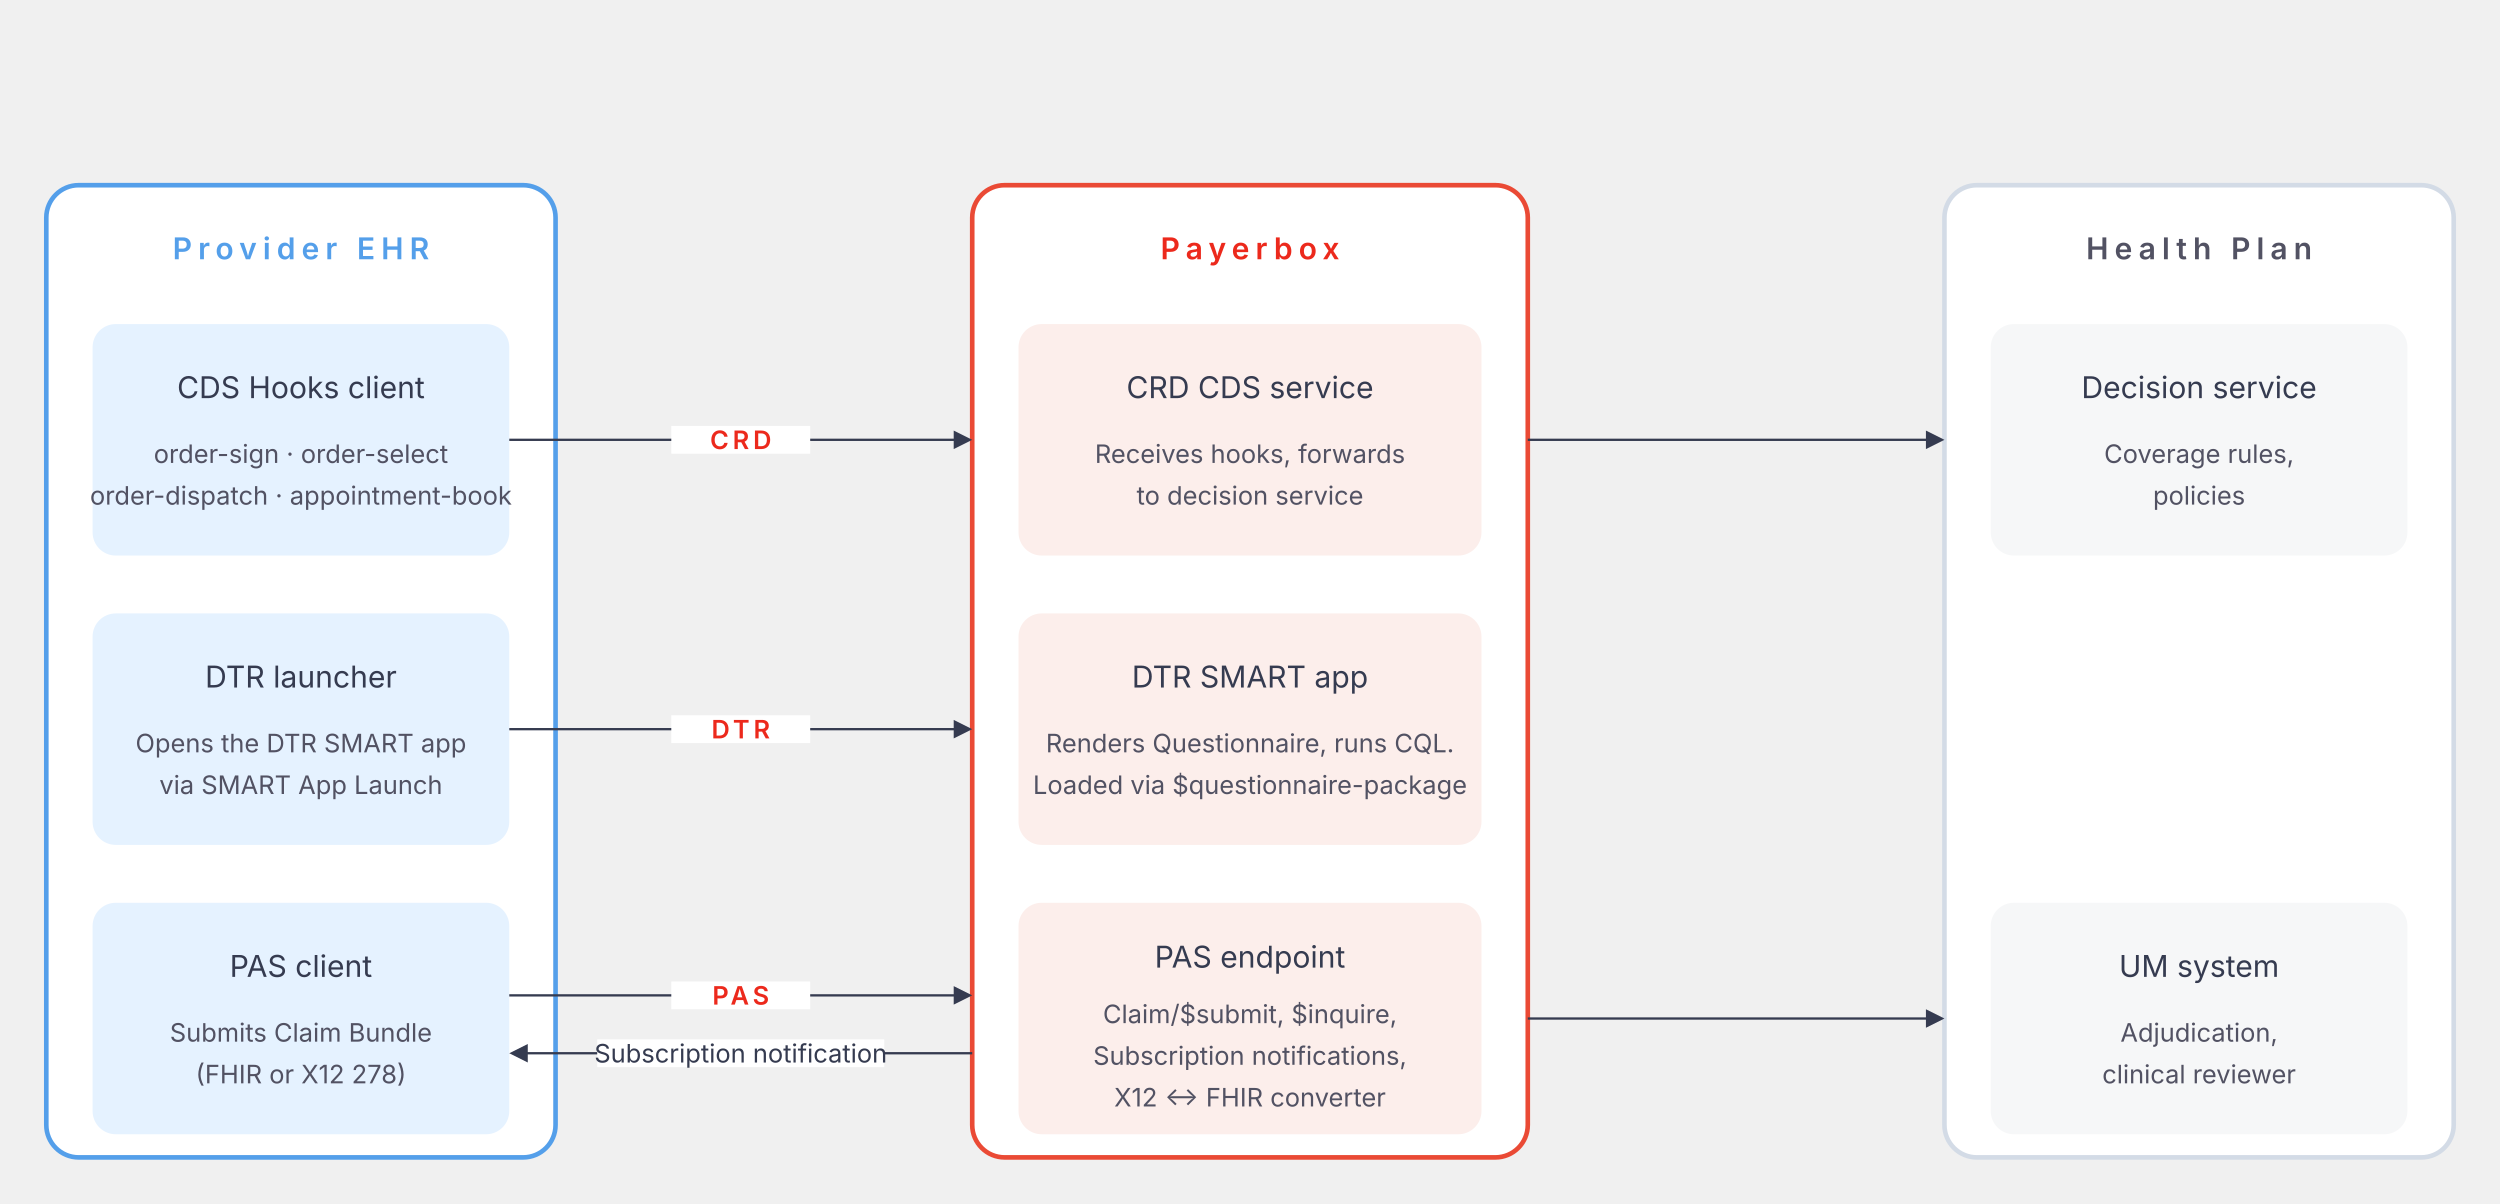
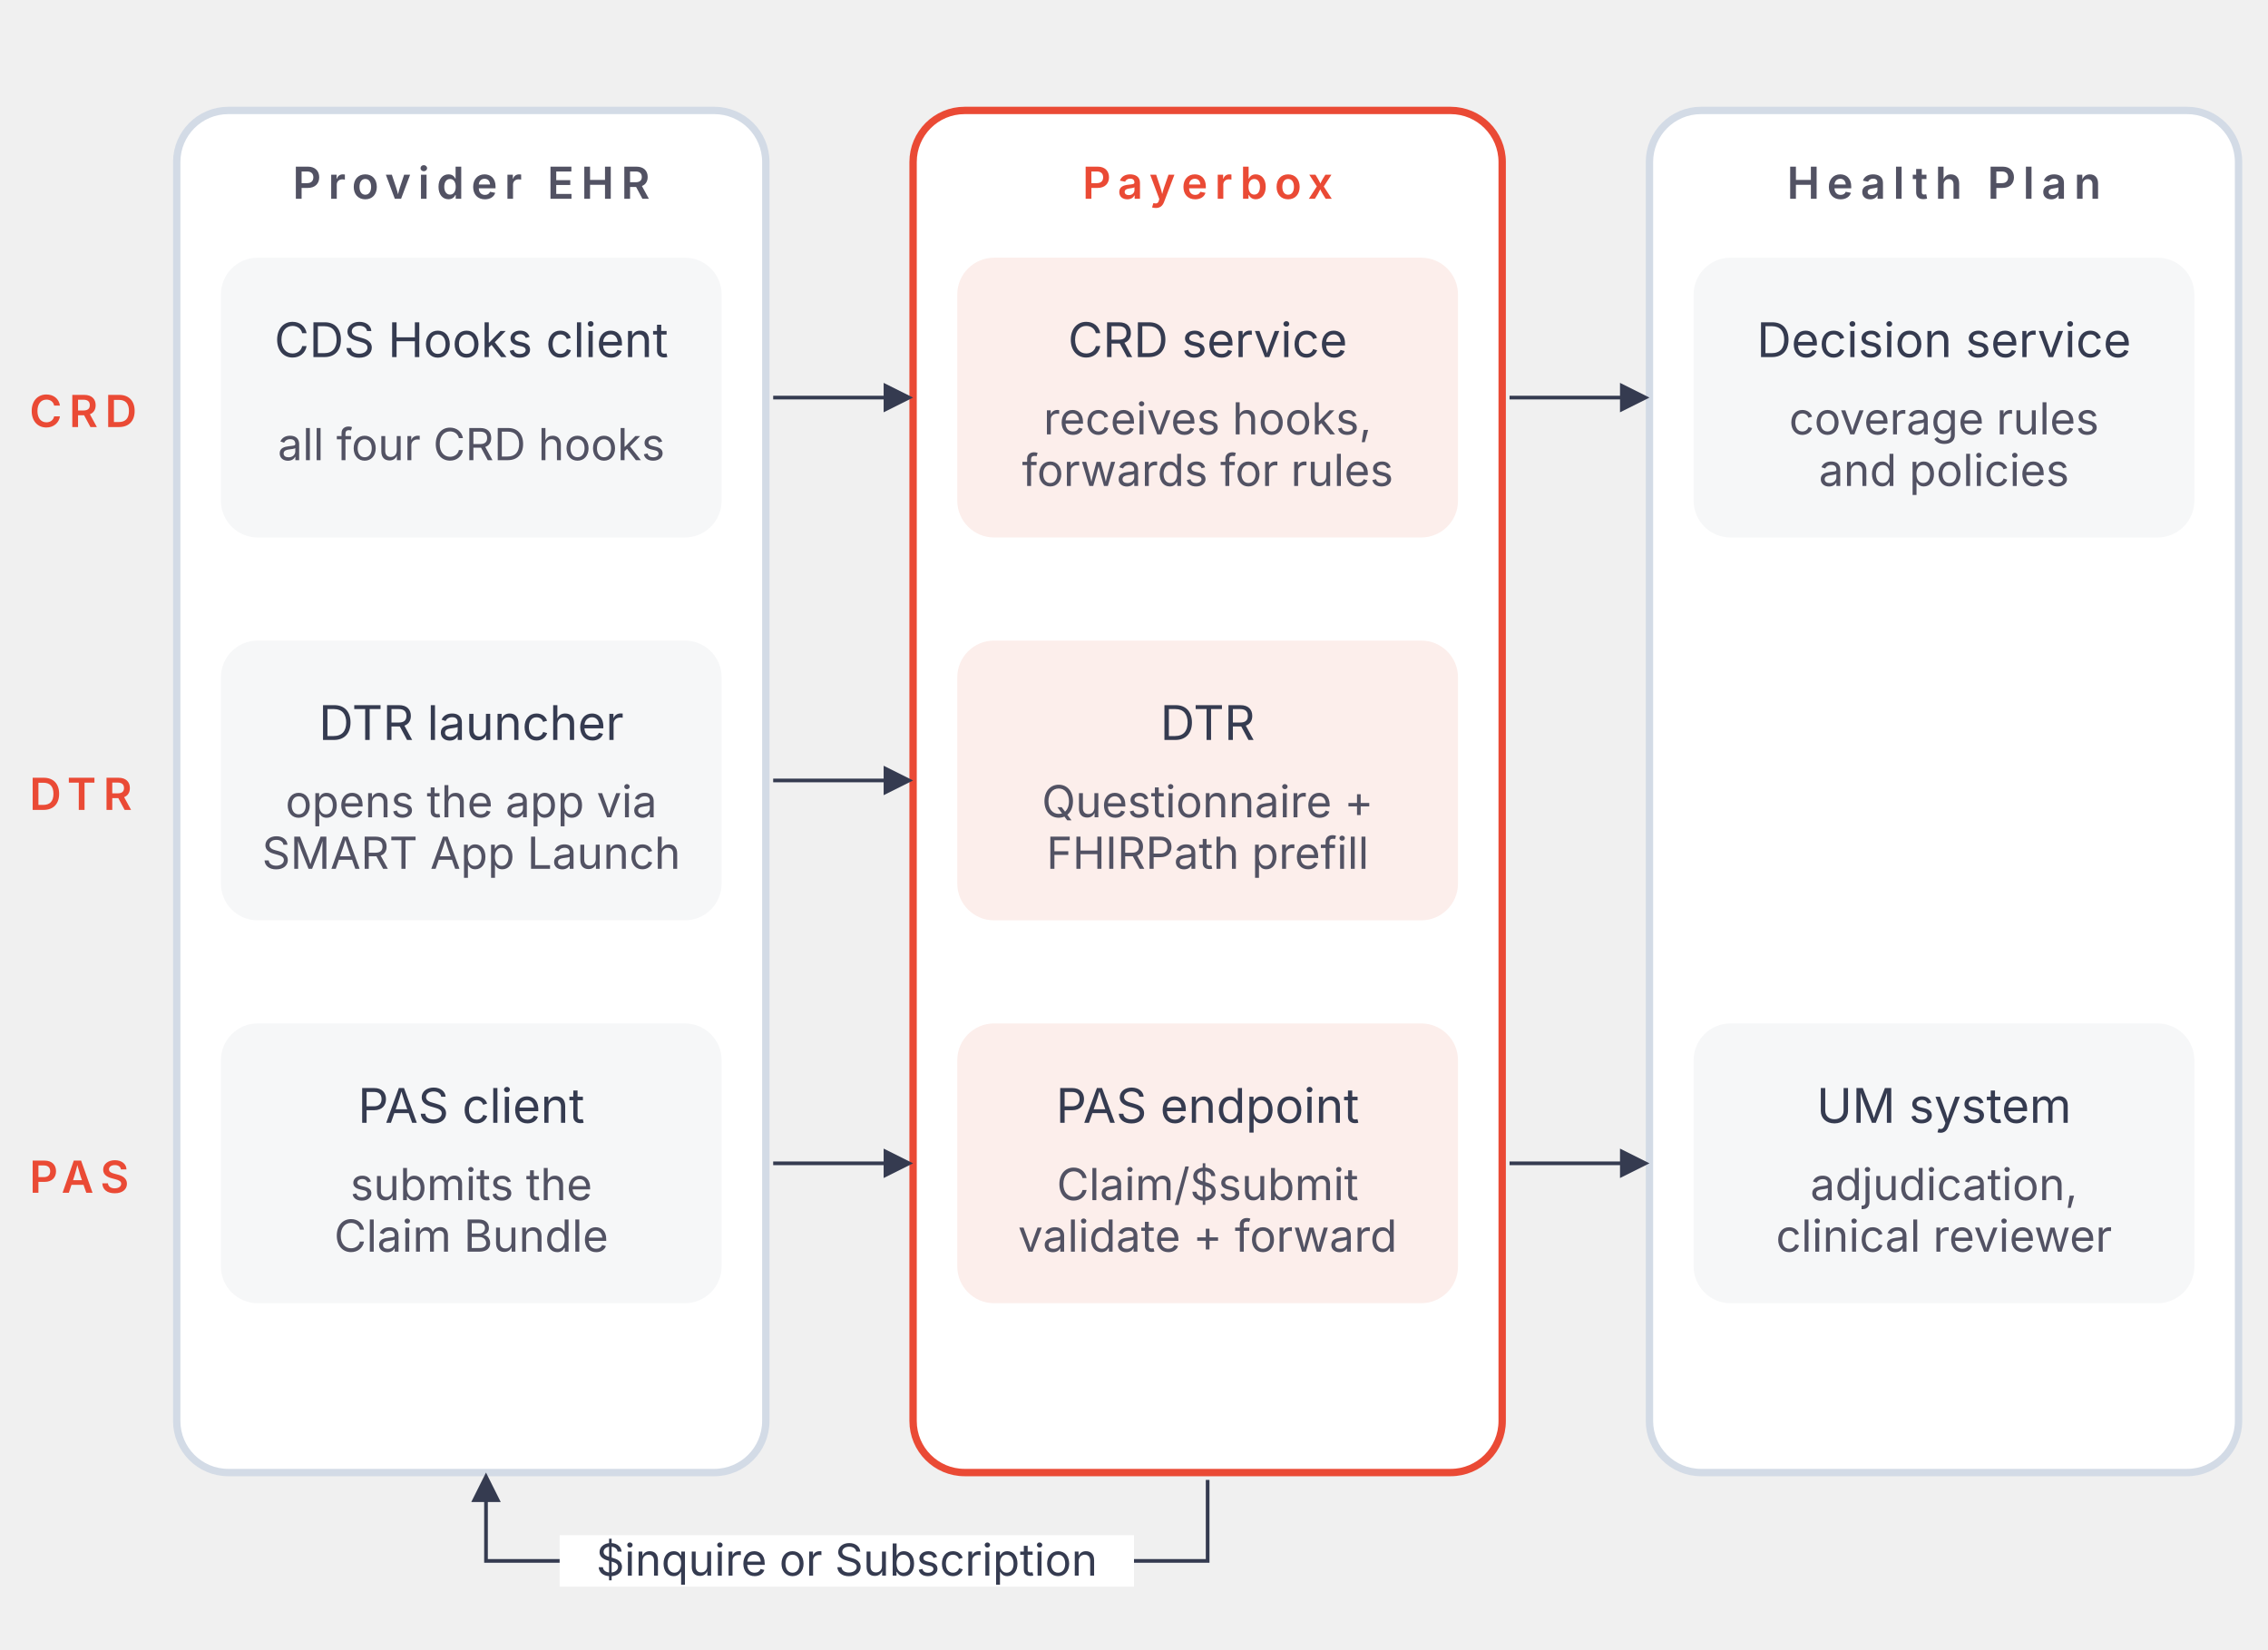
- <svg xmlns="http://www.w3.org/2000/svg" viewBox="0 0 1080 520" width="1080" height="520" fill="none" preserveAspectRatio="xMidYMid meet" style="max-width:100%;height:auto;">
+ <svg xmlns="http://www.w3.org/2000/svg" viewBox="0 0 616 448" width="616" height="448" fill="none" preserveAspectRatio="xMidYMid meet" style="max-width:100%;height:auto;">
  <style>
    line, rect, polygon, path, circle, ellipse { vector-effect: non-scaling-stroke; }
-     .d-group-title-red    { font: 600 13px/1.2 'Inter', system-ui, sans-serif; letter-spacing: 0.2em; text-transform: uppercase; fill: #EC291C; }
-     .d-group-title-blue   { font: 600 13px/1.2 'Inter', system-ui, sans-serif; letter-spacing: 0.2em; text-transform: uppercase; fill: #549FEA; }
-     .d-group-title-neutral{ font: 600 13px/1.2 'Inter', system-ui, sans-serif; letter-spacing: 0.2em; text-transform: uppercase; fill: #525263; }
-     .d-card-title         { font: 400 13px/1.2 'Inter', system-ui, sans-serif; fill: #353B50; }
-     .d-card-sub           { font: 400 11px/1.4 'Inter', system-ui, sans-serif; fill: #525263; }
-     .d-conn-op            { font: 400 11px/1.2 'Inter', system-ui, sans-serif; fill: #353B50; }
-     .d-stage-tag          { font: 600 11px/1.2 'Inter', system-ui, sans-serif; letter-spacing: 0.15em; text-transform: uppercase; fill: #EC291C; }
+     .d-group-title-red     { font: 600 12px/1.2 'Inter', system-ui, -apple-system, sans-serif; letter-spacing: 0.16em; text-transform: uppercase; fill: #EA4A35; }
+     .d-group-title-neutral { font: 600 12px/1.2 'Inter', system-ui, -apple-system, sans-serif; letter-spacing: 0.16em; text-transform: uppercase; fill: #525263; }
+     .d-card-title          { font: 400 13px/1.2 'Inter', system-ui, -apple-system, sans-serif; fill: #353B50; }
+     .d-card-sub            { font: 400 12px/1.4 'Inter', system-ui, -apple-system, sans-serif; fill: #525263; }
+     .d-conn-label          { font: 400 12px/1.2 'Inter', system-ui, -apple-system, sans-serif; fill: #353B50; }
  </style>
-   <rect x="20" y="80" width="220" height="420" fill="#FFFFFF" stroke="#549FEA" stroke-width="2" rx="14" />
-   <text x="130" y="112" text-anchor="middle" class="d-group-title-blue">Provider EHR</text>
-   <rect x="40" y="140" width="180" height="100" fill="#E5F2FF" rx="10" />
-   <text x="130" y="172" text-anchor="middle" class="d-card-title">CDS Hooks client</text>
-   <text x="130" y="200" text-anchor="middle" class="d-card-sub">order-sign · order-select</text>
-   <text x="130" y="218" text-anchor="middle" class="d-card-sub">order-dispatch · appointment-book</text>
-   <rect x="40" y="265" width="180" height="100" fill="#E5F2FF" rx="10" />
-   <text x="130" y="297" text-anchor="middle" class="d-card-title">DTR launcher</text>
-   <text x="130" y="325" text-anchor="middle" class="d-card-sub">Opens the DTR SMART app</text>
-   <text x="130" y="343" text-anchor="middle" class="d-card-sub">via SMART App Launch</text>
-   <rect x="40" y="390" width="180" height="100" fill="#E5F2FF" rx="10" />
-   <text x="130" y="422" text-anchor="middle" class="d-card-title">PAS client</text>
-   <text x="130" y="450" text-anchor="middle" class="d-card-sub">Submits Claim Bundle</text>
-   <text x="130" y="468" text-anchor="middle" class="d-card-sub">(FHIR or X12 278)</text>
-   <rect x="420" y="80" width="240" height="420" fill="#FFFFFF" stroke="#EA4A35" stroke-width="2" rx="14" />
-   <text x="540" y="112" text-anchor="middle" class="d-group-title-red">Payerbox</text>
-   <rect x="440" y="140" width="200" height="100" fill="#FCEEEB" rx="10" />
-   <text x="540" y="172" text-anchor="middle" class="d-card-title">CRD CDS service</text>
-   <text x="540" y="200" text-anchor="middle" class="d-card-sub">Receives hooks, forwards</text>
-   <text x="540" y="218" text-anchor="middle" class="d-card-sub">to decision service</text>
-   <rect x="440" y="265" width="200" height="100" fill="#FCEEEB" rx="10" />
-   <text x="540" y="297" text-anchor="middle" class="d-card-title">DTR SMART app</text>
-   <text x="540" y="325" text-anchor="middle" class="d-card-sub">Renders Questionnaire, runs CQL.</text>
-   <text x="540" y="343" text-anchor="middle" class="d-card-sub">Loaded via $questionnaire-package</text>
-   <rect x="440" y="390" width="200" height="100" fill="#FCEEEB" rx="10" />
-   <text x="540" y="418" text-anchor="middle" class="d-card-title">PAS endpoint</text>
-   <text x="540" y="442" text-anchor="middle" class="d-card-sub">Claim/$submit, $inquire,</text>
-   <text x="540" y="460" text-anchor="middle" class="d-card-sub">Subscription notifications,</text>
-   <text x="540" y="478" text-anchor="middle" class="d-card-sub">X12 ↔ FHIR converter</text>
-   <rect x="840" y="80" width="220" height="420" fill="#FFFFFF" stroke="#D3DBE6" stroke-width="2" rx="14" />
-   <text x="950" y="112" text-anchor="middle" class="d-group-title-neutral">Health Plan</text>
-   <rect x="860" y="140" width="180" height="100" fill="#F6F7F8" rx="10" />
-   <text x="950" y="172" text-anchor="middle" class="d-card-title">Decision service</text>
-   <text x="950" y="200" text-anchor="middle" class="d-card-sub">Coverage rules,</text>
-   <text x="950" y="218" text-anchor="middle" class="d-card-sub">policies</text>
-   <rect x="860" y="390" width="180" height="100" fill="#F6F7F8" rx="10" />
-   <text x="950" y="422" text-anchor="middle" class="d-card-title">UM system</text>
-   <text x="950" y="450" text-anchor="middle" class="d-card-sub">Adjudication,</text>
-   <text x="950" y="468" text-anchor="middle" class="d-card-sub">clinical reviewer</text>
-   <line x1="220" y1="190" x2="418" y2="190" stroke="#353B50" stroke-width="1" />
-   <polygon points="420,190 412,186 412,194" fill="#353B50" />
-   <rect x="290" y="184" width="60" height="12" fill="#FFFFFF" />
-   <text x="320" y="194" text-anchor="middle" class="d-stage-tag">CRD</text>
-   <line x1="660" y1="190" x2="838" y2="190" stroke="#353B50" stroke-width="1" />
-   <polygon points="840,190 832,186 832,194" fill="#353B50" />
-   <line x1="220" y1="315" x2="418" y2="315" stroke="#353B50" stroke-width="1" />
-   <polygon points="420,315 412,311 412,319" fill="#353B50" />
-   <rect x="290" y="309" width="60" height="12" fill="#FFFFFF" />
-   <text x="320" y="319" text-anchor="middle" class="d-stage-tag">DTR</text>
-   <line x1="220" y1="430" x2="418" y2="430" stroke="#353B50" stroke-width="1" />
-   <polygon points="420,430 412,426 412,434" fill="#353B50" />
-   <rect x="290" y="424" width="60" height="12" fill="#FFFFFF" />
-   <text x="320" y="434" text-anchor="middle" class="d-stage-tag">PAS</text>
-   <line x1="420" y1="455" x2="222" y2="455" stroke="#353B50" stroke-width="1" />
-   <polygon points="220,455 228,451 228,459" fill="#353B50" />
-   <rect x="258" y="449" width="124" height="12" fill="#FFFFFF" />
-   <text x="320" y="459" text-anchor="middle" class="d-conn-op">Subscription notification</text>
-   <line x1="660" y1="440" x2="838" y2="440" stroke="#353B50" stroke-width="1" />
-   <polygon points="840,440 832,436 832,444" fill="#353B50" />
+   <text x="8" y="116" class="d-group-title-red">CRD</text>
+   <text x="8" y="220" class="d-group-title-red">DTR</text>
+   <text x="8" y="324" class="d-group-title-red">PAS</text>
+   <rect x="48" y="30" width="160" height="370" rx="14" fill="#FFFFFF" stroke="#D3DBE6" stroke-width="2" />
+   <text x="128" y="54" text-anchor="middle" class="d-group-title-neutral">Provider EHR</text>
+   <rect x="60" y="70" width="136" height="76" rx="10" fill="#F6F7F8" />
+   <text x="128" y="97" text-anchor="middle" class="d-card-title">CDS Hooks client</text>
+   <text x="128" y="125" text-anchor="middle" class="d-card-sub">all four CRD hooks</text>
+   <rect x="60" y="174" width="136" height="76" rx="10" fill="#F6F7F8" />
+   <text x="128" y="201" text-anchor="middle" class="d-card-title">DTR launcher</text>
+   <text x="128" y="222" text-anchor="middle" class="d-card-sub">opens the app via</text>
+   <text x="128" y="236" text-anchor="middle" class="d-card-sub">SMART App Launch</text>
+   <rect x="60" y="278" width="136" height="76" rx="10" fill="#F6F7F8" />
+   <text x="128" y="305" text-anchor="middle" class="d-card-title">PAS client</text>
+   <text x="128" y="326" text-anchor="middle" class="d-card-sub">submits the</text>
+   <text x="128" y="340" text-anchor="middle" class="d-card-sub">Claim Bundle</text>
+   <rect x="248" y="30" width="160" height="370" rx="14" fill="#FFFFFF" stroke="#EA4A35" stroke-width="2" />
+   <text x="328" y="54" text-anchor="middle" class="d-group-title-red">Payerbox</text>
+   <rect x="260" y="70" width="136" height="76" rx="10" fill="#FCEEEB" />
+   <text x="328" y="97" text-anchor="middle" class="d-card-title">CRD service</text>
+   <text x="328" y="118" text-anchor="middle" class="d-card-sub">receives hooks,</text>
+   <text x="328" y="132" text-anchor="middle" class="d-card-sub">forwards for rules</text>
+   <rect x="260" y="174" width="136" height="76" rx="10" fill="#FCEEEB" />
+   <text x="328" y="201" text-anchor="middle" class="d-card-title">DTR</text>
+   <text x="328" y="222" text-anchor="middle" class="d-card-sub">Questionnaire +</text>
+   <text x="328" y="236" text-anchor="middle" class="d-card-sub">FHIRPath prefill</text>
+   <rect x="260" y="278" width="136" height="76" rx="10" fill="#FCEEEB" />
+   <text x="328" y="305" text-anchor="middle" class="d-card-title">PAS endpoint</text>
+   <text x="328" y="326" text-anchor="middle" class="d-card-sub">Claim/$submit</text>
+   <text x="328" y="340" text-anchor="middle" class="d-card-sub">validate + forward</text>
+   <rect x="448" y="30" width="160" height="370" rx="14" fill="#FFFFFF" stroke="#D3DBE6" stroke-width="2" />
+   <text x="528" y="54" text-anchor="middle" class="d-group-title-neutral">Health Plan</text>
+   <rect x="460" y="70" width="136" height="76" rx="10" fill="#F6F7F8" />
+   <text x="528" y="97" text-anchor="middle" class="d-card-title">Decision service</text>
+   <text x="528" y="118" text-anchor="middle" class="d-card-sub">coverage rules</text>
+   <text x="528" y="132" text-anchor="middle" class="d-card-sub">and policies</text>
+   <rect x="460" y="278" width="136" height="76" rx="10" fill="#F6F7F8" />
+   <text x="528" y="305" text-anchor="middle" class="d-card-title">UM system</text>
+   <text x="528" y="326" text-anchor="middle" class="d-card-sub">adjudication,</text>
+   <text x="528" y="340" text-anchor="middle" class="d-card-sub">clinical reviewer</text>
+   <line x1="210" y1="108" x2="244" y2="108" stroke="#353B50" stroke-width="1" />
+   <polygon points="248,108 240,104 240,112" fill="#353B50" />
+   <line x1="210" y1="212" x2="244" y2="212" stroke="#353B50" stroke-width="1" />
+   <polygon points="248,212 240,208 240,216" fill="#353B50" />
+   <line x1="210" y1="316" x2="244" y2="316" stroke="#353B50" stroke-width="1" />
+   <polygon points="248,316 240,312 240,320" fill="#353B50" />
+   <line x1="410" y1="108" x2="444" y2="108" stroke="#353B50" stroke-width="1" />
+   <polygon points="448,108 440,104 440,112" fill="#353B50" />
+   <line x1="410" y1="316" x2="444" y2="316" stroke="#353B50" stroke-width="1" />
+   <polygon points="448,316 440,312 440,320" fill="#353B50" />
+   <path d="M 328 402 L 328 424 L 132 424 L 132 406" stroke="#353B50" stroke-width="1" fill="none" />
+   <polygon points="132,400 128,408 136,408" fill="#353B50" />
+   <rect x="152" y="417" width="156" height="14" fill="#FFFFFF" />
+   <text x="230" y="428" text-anchor="middle" class="d-conn-label">$inquire or Subscription</text>
</svg>
